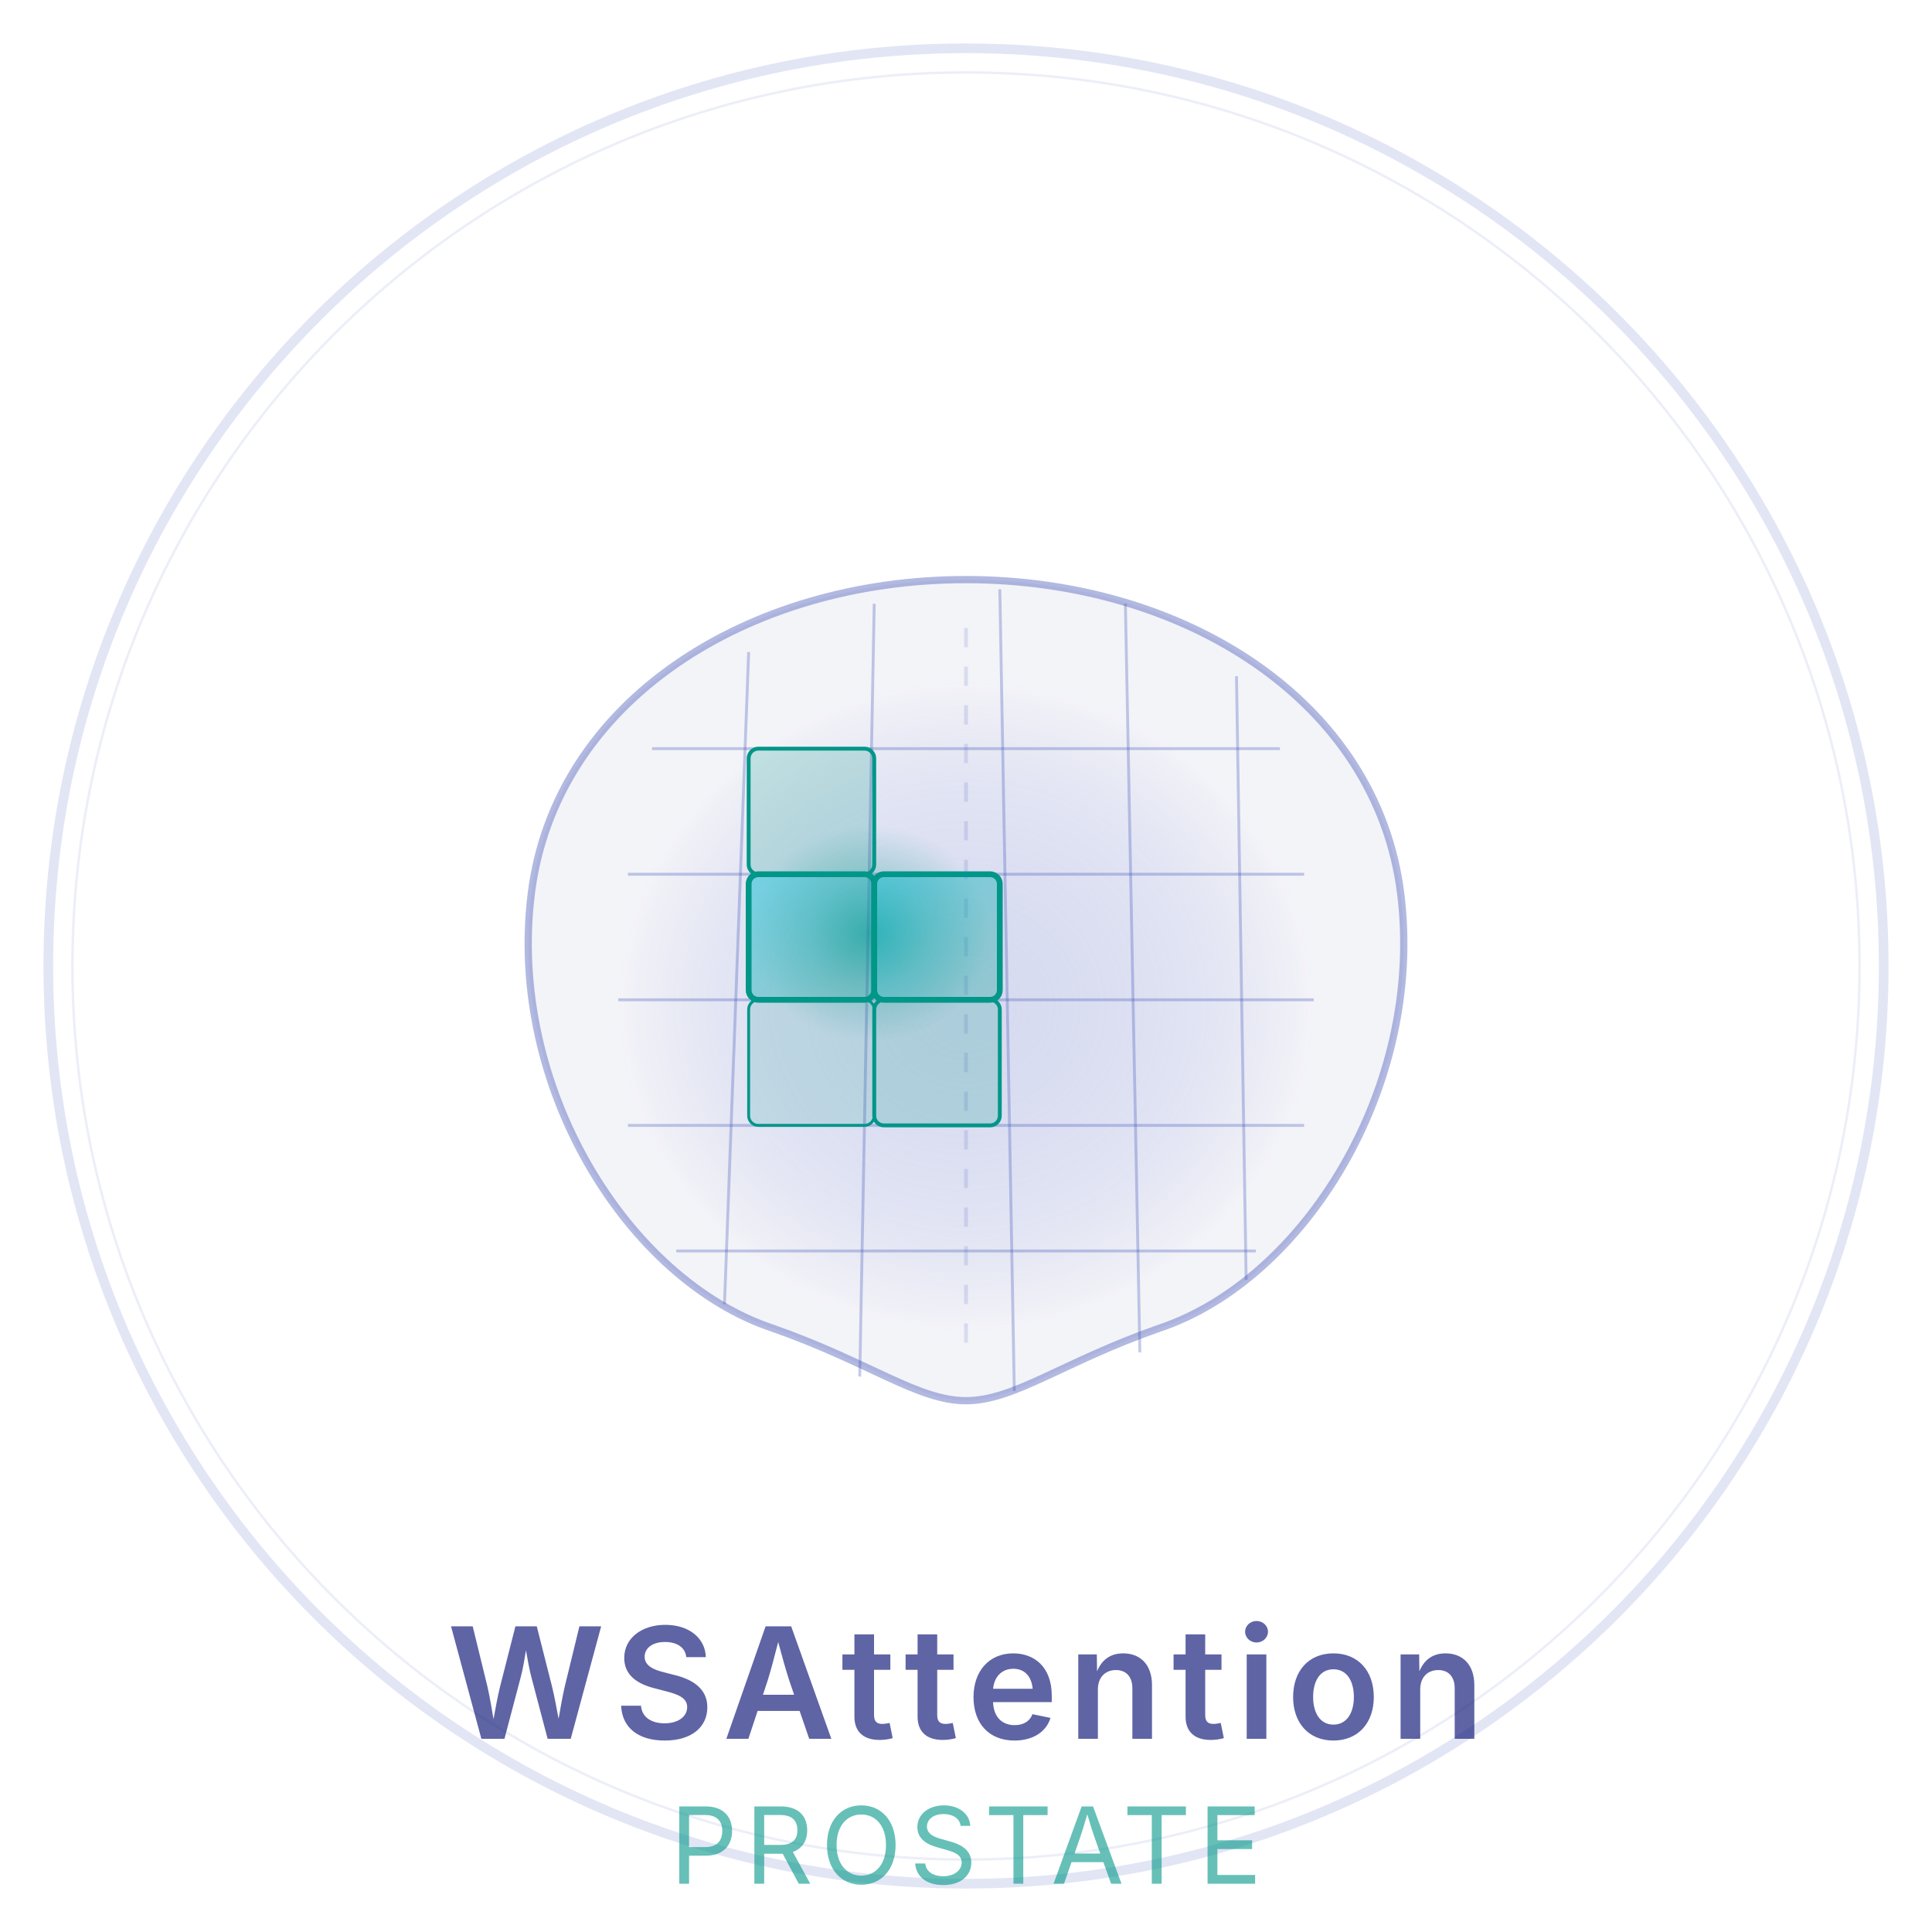
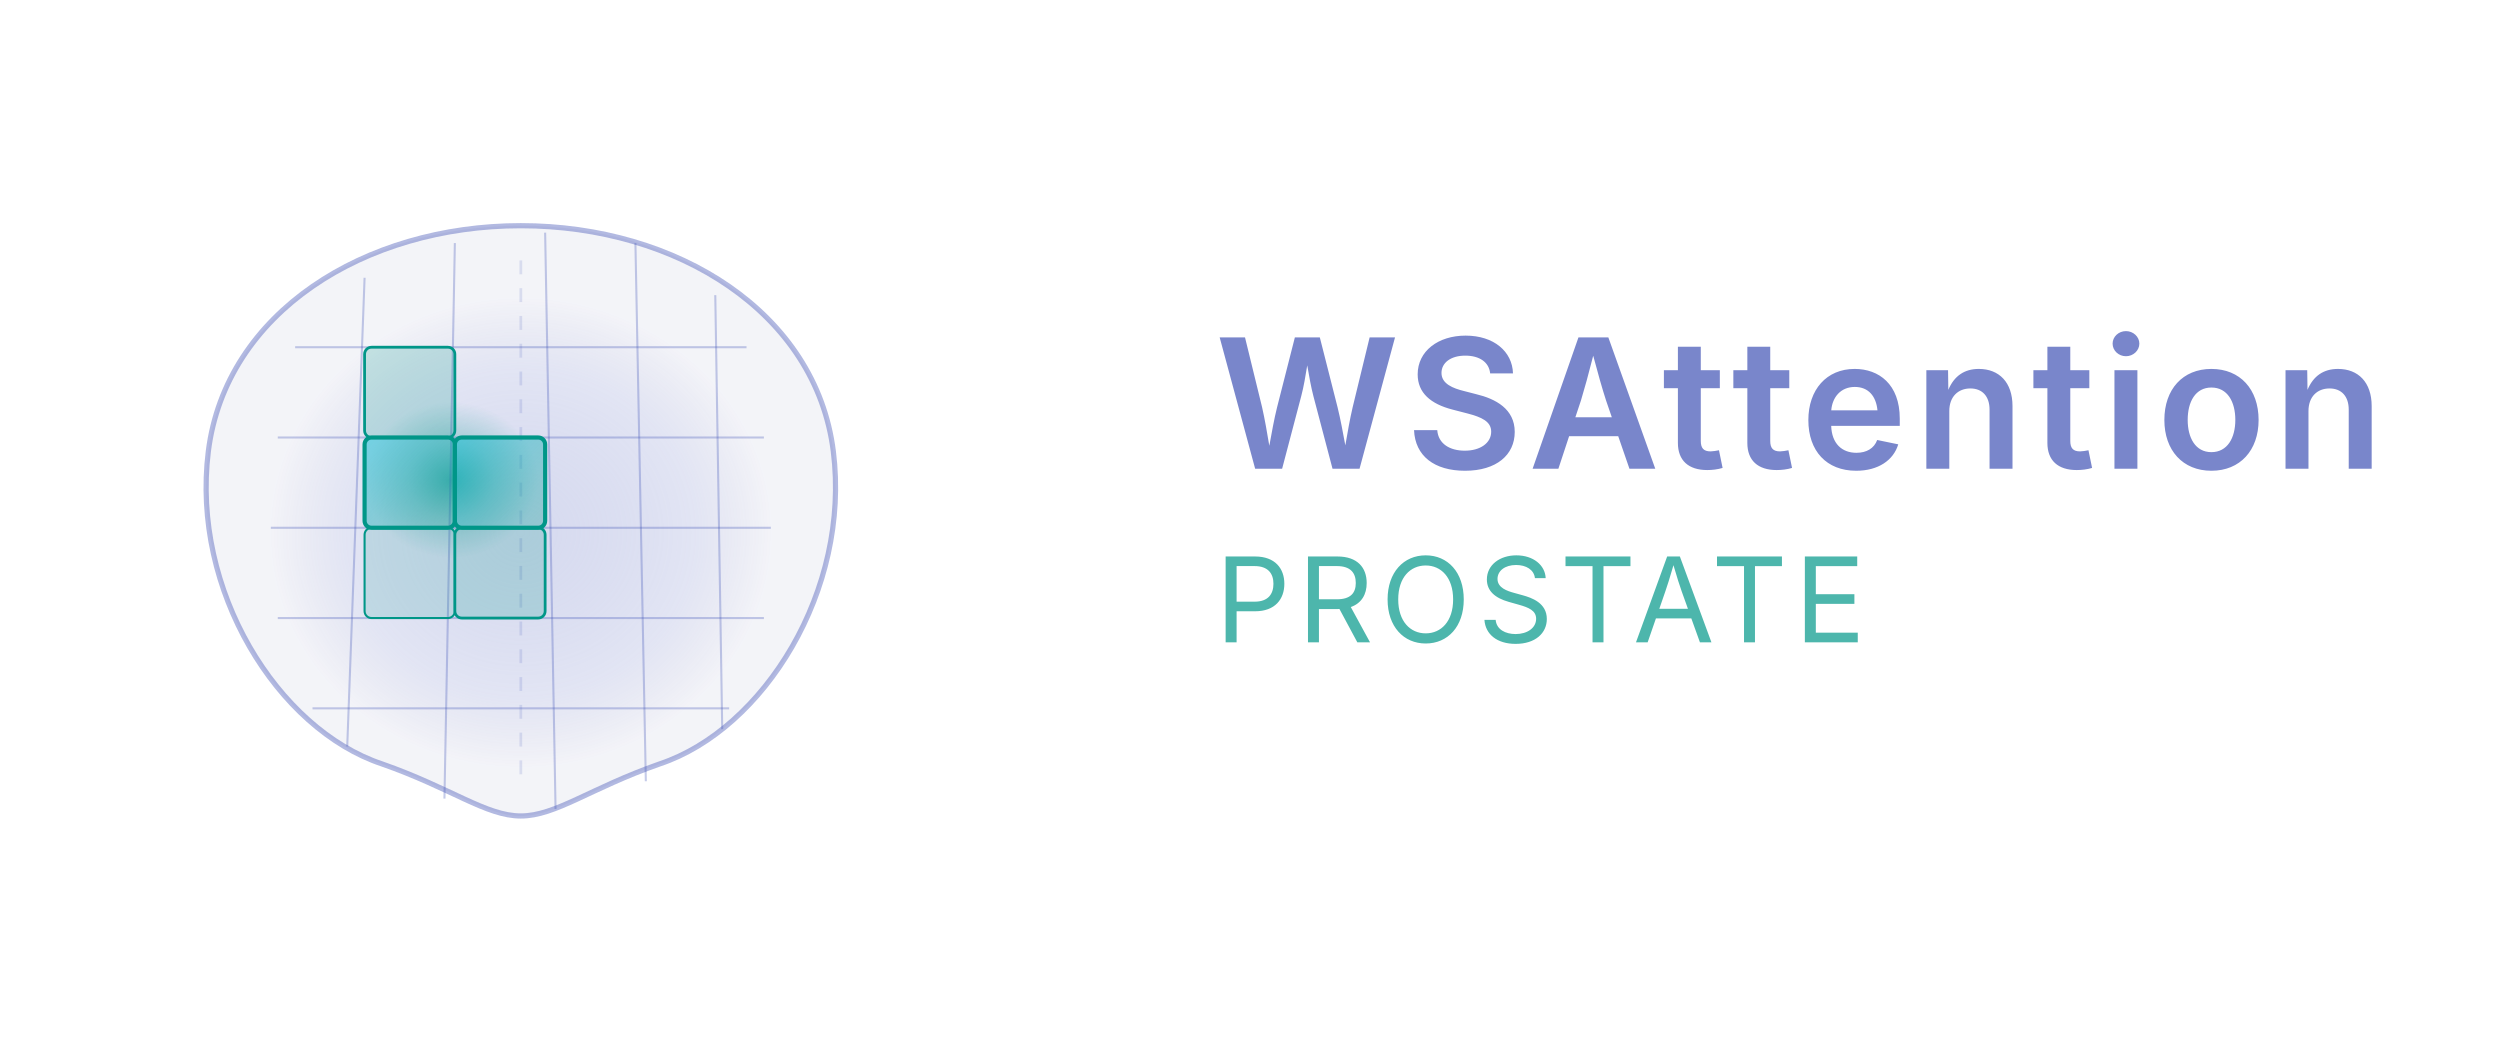
- <svg xmlns="http://www.w3.org/2000/svg" viewBox="0 0 400 400" width="400" height="400">
+ <svg xmlns="http://www.w3.org/2000/svg" viewBox="0 0 720 300" width="720" height="300">
  <defs>
    <radialGradient id="prostate-grad" cx="50%" cy="52%" r="40%">
      <stop offset="0%" stop-color="#7986CB" stop-opacity="0.3" />
      <stop offset="70%" stop-color="#3F51B5" stop-opacity="0.15" />
      <stop offset="100%" stop-color="#1A237E" stop-opacity="0.05" />
    </radialGradient>
    <radialGradient id="heat-grad" cx="45%" cy="48%" r="25%">
      <stop offset="0%" stop-color="#009688" stop-opacity="0.6" />
      <stop offset="50%" stop-color="#009688" stop-opacity="0.25" />
      <stop offset="100%" stop-color="#009688" stop-opacity="0.0" />
    </radialGradient>
    <linearGradient id="patch-active" x1="0" y1="0" x2="1" y2="1">
      <stop offset="0%" stop-color="#00BCD4" stop-opacity="0.5" />
      <stop offset="100%" stop-color="#009688" stop-opacity="0.3" />
    </linearGradient>
-     <linearGradient id="connector-grad" x1="0" y1="0" x2="1" y2="0">
-       <stop offset="0%" stop-color="#3F51B5" stop-opacity="0.6" />
-       <stop offset="100%" stop-color="#009688" stop-opacity="0.6" />
-     </linearGradient>
  </defs>
-   <circle cx="200" cy="200" r="190" fill="none" stroke="#3F51B5" stroke-width="2" stroke-opacity="0.15" />
-   <circle cx="200" cy="200" r="185" fill="none" stroke="#3F51B5" stroke-width="0.5" stroke-opacity="0.1" />
-   <path d="M200,120 C245,120 285,145 290,185 C295,225 270,265 240,275 C220,282 210,290 200,290 C190,290 180,282 160,275 C130,265 105,225 110,185 C115,145 155,120 200,120 Z" fill="url(#prostate-grad)" stroke="#3F51B5" stroke-width="1.5" stroke-opacity="0.4" />
-   <line x1="200" y1="130" x2="200" y2="280" stroke="#3F51B5" stroke-width="0.8" stroke-opacity="0.15" stroke-dasharray="4,4" />
-   <ellipse cx="185" cy="195" rx="50" ry="45" fill="url(#heat-grad)" />
-   <g stroke="#3F51B5" stroke-width="0.6" stroke-opacity="0.3" fill="none">
-     <line x1="135" y1="155" x2="265" y2="155" />
-     <line x1="130" y1="181" x2="270" y2="181" />
-     <line x1="128" y1="207" x2="272" y2="207" />
-     <line x1="130" y1="233" x2="270" y2="233" />
-     <line x1="140" y1="259" x2="260" y2="259" />
-     <line x1="155" y1="135" x2="150" y2="270" />
-     <line x1="181" y1="125" x2="178" y2="285" />
-     <line x1="207" y1="122" x2="210" y2="288" />
-     <line x1="233" y1="125" x2="236" y2="280" />
-     <line x1="256" y1="140" x2="258" y2="265" />
+   <g transform="translate(-50, -55)">
+     <path d="M200,120 C245,120 285,145 290,185 C295,225 270,265 240,275 C220,282 210,290 200,290 C190,290 180,282 160,275 C130,265 105,225 110,185 C115,145 155,120 200,120 Z" fill="url(#prostate-grad)" stroke="#3F51B5" stroke-width="1.5" stroke-opacity="0.4" />
+     <line x1="200" y1="130" x2="200" y2="280" stroke="#3F51B5" stroke-width="0.8" stroke-opacity="0.15" stroke-dasharray="4,4" />
+     <ellipse cx="185" cy="195" rx="50" ry="45" fill="url(#heat-grad)" />
+     <g stroke="#3F51B5" stroke-width="0.6" stroke-opacity="0.3" fill="none">
+       <line x1="135" y1="155" x2="265" y2="155" />
+       <line x1="130" y1="181" x2="270" y2="181" />
+       <line x1="128" y1="207" x2="272" y2="207" />
+       <line x1="130" y1="233" x2="270" y2="233" />
+       <line x1="140" y1="259" x2="260" y2="259" />
+       <line x1="155" y1="135" x2="150" y2="270" />
+       <line x1="181" y1="125" x2="178" y2="285" />
+       <line x1="207" y1="122" x2="210" y2="288" />
+       <line x1="233" y1="125" x2="236" y2="280" />
+       <line x1="256" y1="140" x2="258" y2="265" />
+     </g>
+     <rect x="155" y="181" width="26" height="26" rx="2" fill="url(#patch-active)" stroke="#009688" stroke-width="1.2" />
+     <rect x="181" y="181" width="26" height="26" rx="2" fill="url(#patch-active)" stroke="#009688" stroke-width="1.2" />
+     <rect x="155" y="155" width="26" height="26" rx="2" fill="#009688" fill-opacity="0.2" stroke="#009688" stroke-width="0.8" />
+     <rect x="181" y="207" width="26" height="26" rx="2" fill="#009688" fill-opacity="0.2" stroke="#009688" stroke-width="0.8" />
+     <rect x="155" y="207" width="26" height="26" rx="2" fill="#009688" fill-opacity="0.15" stroke="#009688" stroke-width="0.6" />
  </g>
-   <rect x="155" y="181" width="26" height="26" rx="2" fill="url(#patch-active)" stroke="#009688" stroke-width="1.2" />
-   <rect x="181" y="181" width="26" height="26" rx="2" fill="url(#patch-active)" stroke="#009688" stroke-width="1.2" />
-   <rect x="155" y="155" width="26" height="26" rx="2" fill="#009688" fill-opacity="0.2" stroke="#009688" stroke-width="0.8" />
-   <rect x="181" y="207" width="26" height="26" rx="2" fill="#009688" fill-opacity="0.2" stroke="#009688" stroke-width="0.8" />
-   <rect x="155" y="207" width="26" height="26" rx="2" fill="#009688" fill-opacity="0.15" stroke="#009688" stroke-width="0.6" />
-   <text x="200" y="360" font-family="Inter, sans-serif" font-size="32" font-weight="600" fill="#1A237E" fill-opacity="0.7" text-anchor="middle" letter-spacing="2">WSAttention</text>
-   <text x="200" y="390" font-family="Inter, sans-serif" font-size="22" fill="#009688" fill-opacity="0.6" text-anchor="middle" letter-spacing="1.5">PROSTATE</text>
+   <text x="350" y="135" font-family="Inter, sans-serif" font-size="52" font-weight="600" fill="#7986CB" letter-spacing="2">WSAttention</text>
+   <text x="350" y="185" font-family="Inter, sans-serif" font-size="34" fill="#4DB6AC" letter-spacing="2">PROSTATE</text>
</svg>
